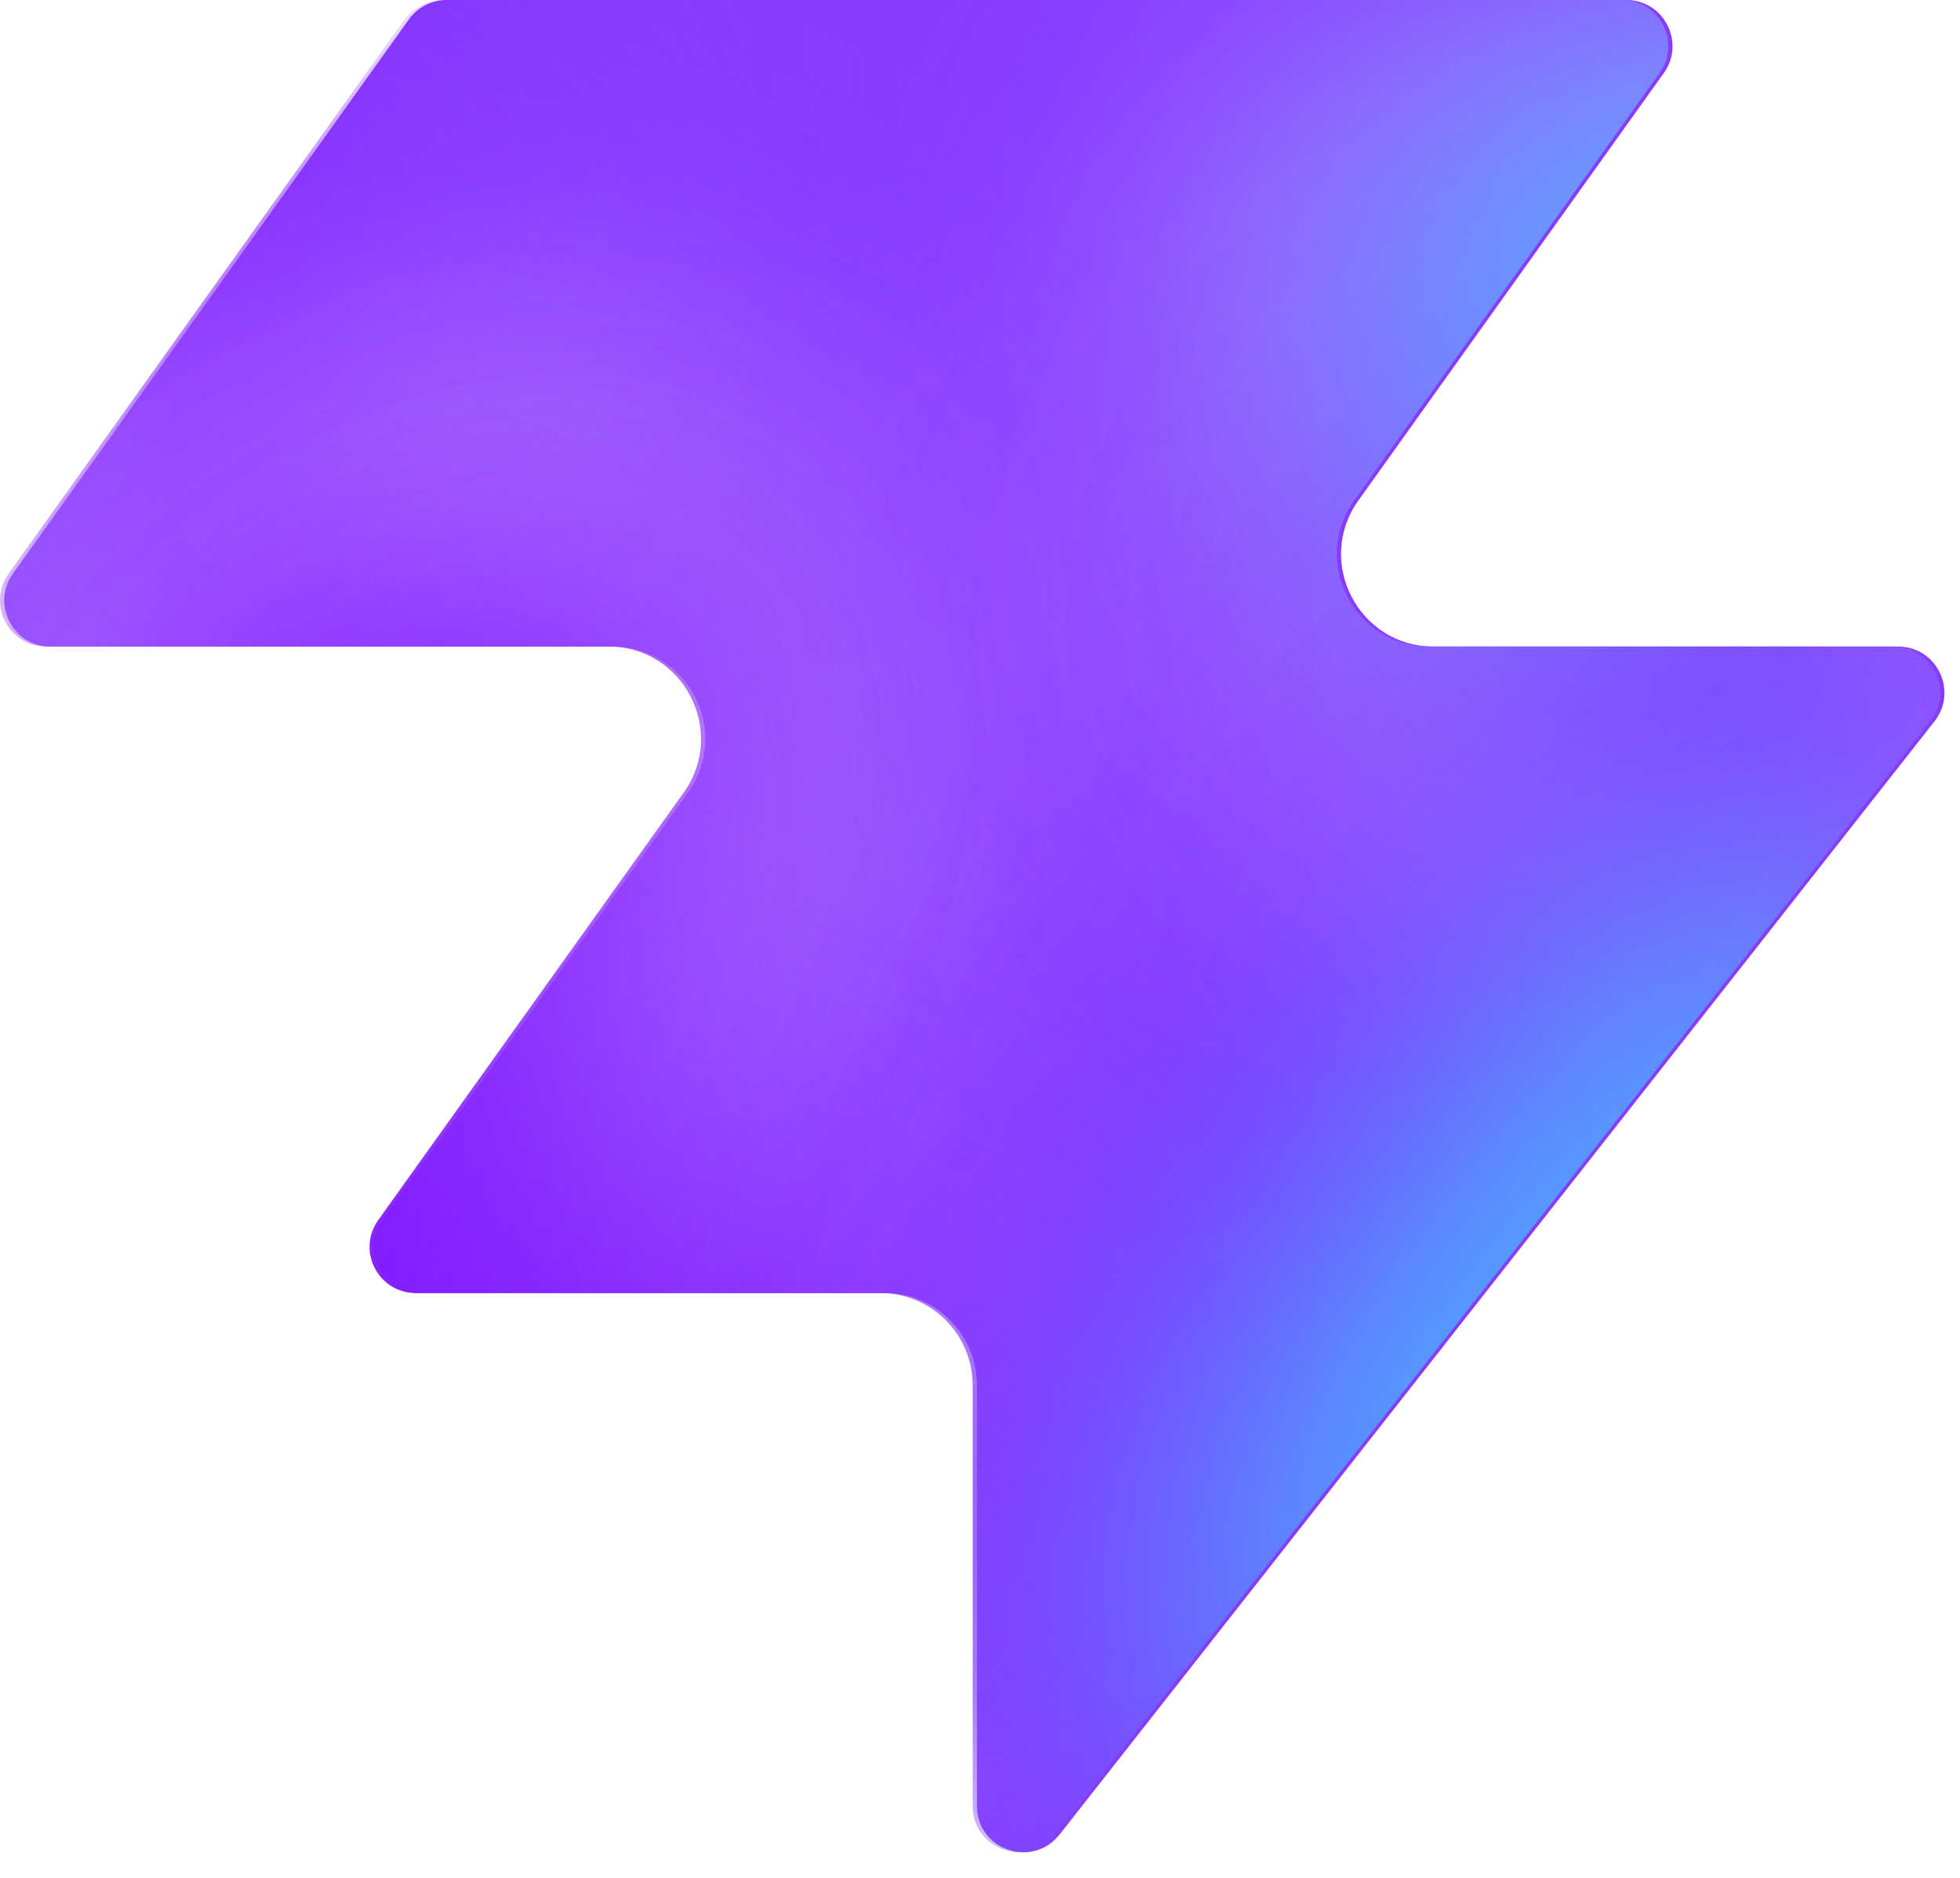
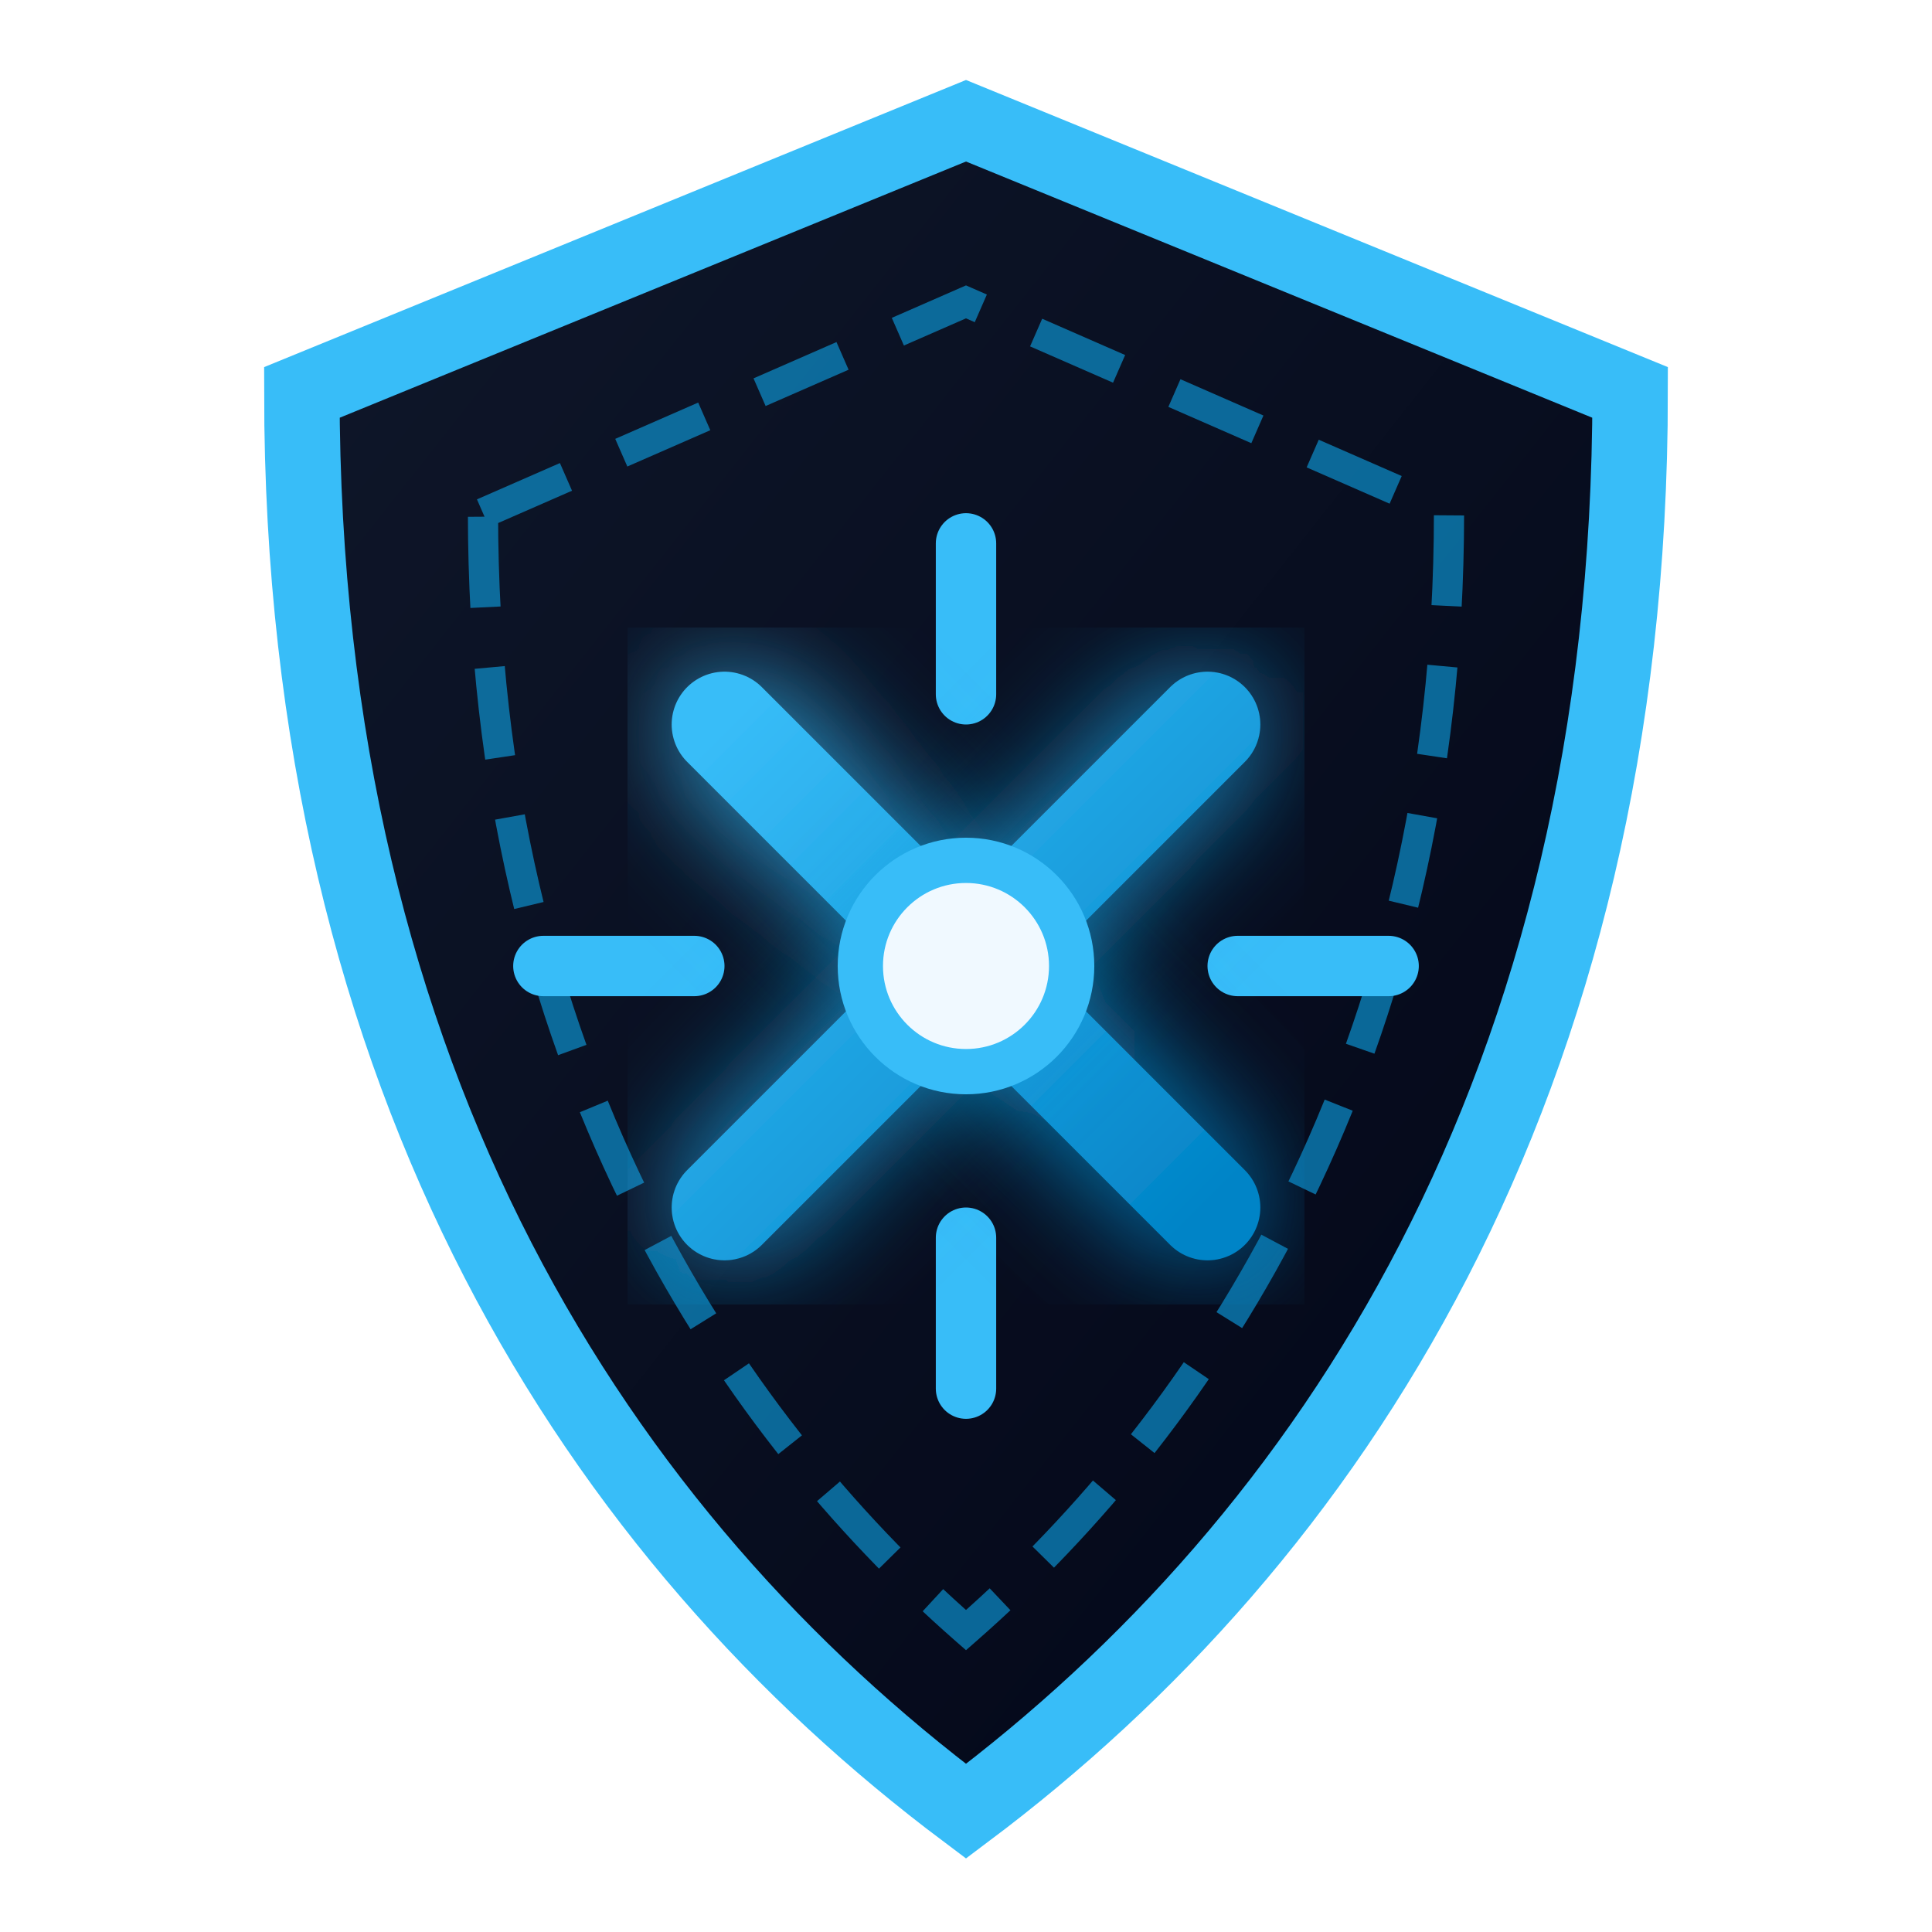
- <svg xmlns="http://www.w3.org/2000/svg" width="48" height="46" fill="none" viewBox="0 0 48 46">
-   <path fill="#863bff" d="M25.946 44.938c-.664.845-2.021.375-2.021-.698V33.937a2.26 2.26 0 0 0-2.262-2.262H10.287c-.92 0-1.456-1.04-.92-1.788l7.48-10.471c1.07-1.497 0-3.578-1.842-3.578H1.237c-.92 0-1.456-1.04-.92-1.788L10.013.474c.214-.297.556-.474.92-.474h28.894c.92 0 1.456 1.04.92 1.788l-7.48 10.471c-1.07 1.498 0 3.579 1.842 3.579h11.377c.943 0 1.473 1.088.89 1.83L25.947 44.94z" style="fill:#863bff;fill:color(display-p3 .525 .23 1);fill-opacity:1" />
-   <mask id="a" width="48" height="46" x="0" y="0" maskUnits="userSpaceOnUse" style="mask-type:alpha">
-     <path fill="#000" d="M25.842 44.938c-.664.844-2.021.375-2.021-.698V33.937a2.26 2.26 0 0 0-2.262-2.262H10.183c-.92 0-1.456-1.04-.92-1.788l7.48-10.471c1.07-1.498 0-3.579-1.842-3.579H1.133c-.92 0-1.456-1.04-.92-1.787L9.91.473c.214-.297.556-.474.92-.474h28.894c.92 0 1.456 1.04.92 1.788l-7.48 10.471c-1.07 1.498 0 3.578 1.842 3.578h11.377c.943 0 1.473 1.088.89 1.832L25.843 44.94z" style="fill:#000;fill-opacity:1" />
-   </mask>
-   <g mask="url(#a)">
-     <g filter="url(#b)">
-       <ellipse cx="5.508" cy="14.704" fill="#ede6ff" rx="5.508" ry="14.704" style="fill:#ede6ff;fill:color(display-p3 .927 .903 1);fill-opacity:1" transform="matrix(.00324 1 1 -.00324 -4.47 31.516)" />
-     </g>
-     <g filter="url(#c)">
-       <ellipse cx="10.399" cy="29.851" fill="#ede6ff" rx="10.399" ry="29.851" style="fill:#ede6ff;fill:color(display-p3 .927 .903 1);fill-opacity:1" transform="matrix(.00324 1 1 -.00324 -39.328 7.883)" />
-     </g>
-     <g filter="url(#d)">
-       <ellipse cx="5.508" cy="30.487" fill="#7e14ff" rx="5.508" ry="30.487" style="fill:#7e14ff;fill:color(display-p3 .492 .077 1);fill-opacity:1" transform="rotate(89.814 -25.913 -14.639)scale(1 -1)" />
-     </g>
-     <g filter="url(#e)">
-       <ellipse cx="5.508" cy="30.599" fill="#7e14ff" rx="5.508" ry="30.599" style="fill:#7e14ff;fill:color(display-p3 .492 .077 1);fill-opacity:1" transform="rotate(89.814 -32.644 -3.334)scale(1 -1)" />
-     </g>
-     <g filter="url(#f)">
-       <ellipse cx="5.508" cy="30.599" fill="#7e14ff" rx="5.508" ry="30.599" style="fill:#7e14ff;fill:color(display-p3 .492 .077 1);fill-opacity:1" transform="matrix(.00324 1 1 -.00324 -34.34 30.47)" />
-     </g>
-     <g filter="url(#g)">
-       <ellipse cx="14.072" cy="22.078" fill="#ede6ff" rx="14.072" ry="22.078" style="fill:#ede6ff;fill:color(display-p3 .927 .903 1);fill-opacity:1" transform="rotate(93.35 24.506 48.493)scale(-1 1)" />
-     </g>
-     <g filter="url(#h)">
-       <ellipse cx="3.47" cy="21.501" fill="#7e14ff" rx="3.47" ry="21.501" style="fill:#7e14ff;fill:color(display-p3 .492 .077 1);fill-opacity:1" transform="rotate(89.009 28.708 47.59)scale(-1 1)" />
-     </g>
-     <g filter="url(#i)">
-       <ellipse cx="3.47" cy="21.501" fill="#7e14ff" rx="3.47" ry="21.501" style="fill:#7e14ff;fill:color(display-p3 .492 .077 1);fill-opacity:1" transform="rotate(89.009 28.708 47.59)scale(-1 1)" />
-     </g>
-     <g filter="url(#j)">
-       <ellipse cx=".387" cy="8.972" fill="#7e14ff" rx="4.407" ry="29.108" style="fill:#7e14ff;fill:color(display-p3 .492 .077 1);fill-opacity:1" transform="rotate(39.51 .387 8.972)" />
-     </g>
-     <g filter="url(#k)">
-       <ellipse cx="47.523" cy="-6.092" fill="#7e14ff" rx="4.407" ry="29.108" style="fill:#7e14ff;fill:color(display-p3 .492 .077 1);fill-opacity:1" transform="rotate(37.892 47.523 -6.092)" />
-     </g>
-     <g filter="url(#l)">
-       <ellipse cx="41.412" cy="6.333" fill="#47bfff" rx="5.971" ry="9.665" style="fill:#47bfff;fill:color(display-p3 .28 .748 1);fill-opacity:1" transform="rotate(37.892 41.412 6.333)" />
-     </g>
-     <g filter="url(#m)">
-       <ellipse cx="-1.879" cy="38.332" fill="#7e14ff" rx="4.407" ry="29.108" style="fill:#7e14ff;fill:color(display-p3 .492 .077 1);fill-opacity:1" transform="rotate(37.892 -1.88 38.332)" />
-     </g>
-     <g filter="url(#n)">
-       <ellipse cx="-1.879" cy="38.332" fill="#7e14ff" rx="4.407" ry="29.108" style="fill:#7e14ff;fill:color(display-p3 .492 .077 1);fill-opacity:1" transform="rotate(37.892 -1.88 38.332)" />
-     </g>
-     <g filter="url(#o)">
-       <ellipse cx="35.651" cy="29.907" fill="#7e14ff" rx="4.407" ry="29.108" style="fill:#7e14ff;fill:color(display-p3 .492 .077 1);fill-opacity:1" transform="rotate(37.892 35.651 29.907)" />
-     </g>
-     <g filter="url(#p)">
-       <ellipse cx="38.418" cy="32.4" fill="#47bfff" rx="5.971" ry="15.297" style="fill:#47bfff;fill:color(display-p3 .28 .748 1);fill-opacity:1" transform="rotate(37.892 38.418 32.4)" />
-     </g>
-   </g>
+ <svg xmlns="http://www.w3.org/2000/svg" viewBox="0 0 64 64" width="64" height="64">
  <defs>
-     <filter id="b" width="60.045" height="41.654" x="-19.77" y="16.149" color-interpolation-filters="sRGB" filterUnits="userSpaceOnUse">
-       <feFlood flood-opacity="0" result="BackgroundImageFix" />
-       <feBlend in="SourceGraphic" in2="BackgroundImageFix" result="shape" />
-       <feGaussianBlur result="effect1_foregroundBlur_2002_17158" stdDeviation="7.659" />
-     </filter>
-     <filter id="c" width="90.34" height="51.437" x="-54.613" y="-7.533" color-interpolation-filters="sRGB" filterUnits="userSpaceOnUse">
-       <feFlood flood-opacity="0" result="BackgroundImageFix" />
-       <feBlend in="SourceGraphic" in2="BackgroundImageFix" result="shape" />
-       <feGaussianBlur result="effect1_foregroundBlur_2002_17158" stdDeviation="7.659" />
-     </filter>
-     <filter id="d" width="79.355" height="29.4" x="-49.64" y="2.03" color-interpolation-filters="sRGB" filterUnits="userSpaceOnUse">
-       <feFlood flood-opacity="0" result="BackgroundImageFix" />
-       <feBlend in="SourceGraphic" in2="BackgroundImageFix" result="shape" />
-       <feGaussianBlur result="effect1_foregroundBlur_2002_17158" stdDeviation="4.596" />
-     </filter>
-     <filter id="e" width="79.579" height="29.4" x="-45.045" y="20.029" color-interpolation-filters="sRGB" filterUnits="userSpaceOnUse">
-       <feFlood flood-opacity="0" result="BackgroundImageFix" />
-       <feBlend in="SourceGraphic" in2="BackgroundImageFix" result="shape" />
-       <feGaussianBlur result="effect1_foregroundBlur_2002_17158" stdDeviation="4.596" />
-     </filter>
-     <filter id="f" width="79.579" height="29.4" x="-43.513" y="21.178" color-interpolation-filters="sRGB" filterUnits="userSpaceOnUse">
-       <feFlood flood-opacity="0" result="BackgroundImageFix" />
-       <feBlend in="SourceGraphic" in2="BackgroundImageFix" result="shape" />
-       <feGaussianBlur result="effect1_foregroundBlur_2002_17158" stdDeviation="4.596" />
-     </filter>
-     <filter id="g" width="74.749" height="58.852" x="15.756" y="-17.901" color-interpolation-filters="sRGB" filterUnits="userSpaceOnUse">
-       <feFlood flood-opacity="0" result="BackgroundImageFix" />
-       <feBlend in="SourceGraphic" in2="BackgroundImageFix" result="shape" />
-       <feGaussianBlur result="effect1_foregroundBlur_2002_17158" stdDeviation="7.659" />
-     </filter>
-     <filter id="h" width="61.377" height="25.362" x="23.548" y="2.284" color-interpolation-filters="sRGB" filterUnits="userSpaceOnUse">
-       <feFlood flood-opacity="0" result="BackgroundImageFix" />
-       <feBlend in="SourceGraphic" in2="BackgroundImageFix" result="shape" />
-       <feGaussianBlur result="effect1_foregroundBlur_2002_17158" stdDeviation="4.596" />
-     </filter>
-     <filter id="i" width="61.377" height="25.362" x="23.548" y="2.284" color-interpolation-filters="sRGB" filterUnits="userSpaceOnUse">
-       <feFlood flood-opacity="0" result="BackgroundImageFix" />
-       <feBlend in="SourceGraphic" in2="BackgroundImageFix" result="shape" />
-       <feGaussianBlur result="effect1_foregroundBlur_2002_17158" stdDeviation="4.596" />
-     </filter>
-     <filter id="j" width="56.045" height="63.649" x="-27.636" y="-22.853" color-interpolation-filters="sRGB" filterUnits="userSpaceOnUse">
-       <feFlood flood-opacity="0" result="BackgroundImageFix" />
-       <feBlend in="SourceGraphic" in2="BackgroundImageFix" result="shape" />
-       <feGaussianBlur result="effect1_foregroundBlur_2002_17158" stdDeviation="4.596" />
-     </filter>
-     <filter id="k" width="54.814" height="64.646" x="20.116" y="-38.415" color-interpolation-filters="sRGB" filterUnits="userSpaceOnUse">
-       <feFlood flood-opacity="0" result="BackgroundImageFix" />
-       <feBlend in="SourceGraphic" in2="BackgroundImageFix" result="shape" />
-       <feGaussianBlur result="effect1_foregroundBlur_2002_17158" stdDeviation="4.596" />
-     </filter>
-     <filter id="l" width="33.541" height="35.313" x="24.641" y="-11.323" color-interpolation-filters="sRGB" filterUnits="userSpaceOnUse">
-       <feFlood flood-opacity="0" result="BackgroundImageFix" />
-       <feBlend in="SourceGraphic" in2="BackgroundImageFix" result="shape" />
-       <feGaussianBlur result="effect1_foregroundBlur_2002_17158" stdDeviation="4.596" />
-     </filter>
-     <filter id="m" width="54.814" height="64.646" x="-29.286" y="6.009" color-interpolation-filters="sRGB" filterUnits="userSpaceOnUse">
-       <feFlood flood-opacity="0" result="BackgroundImageFix" />
-       <feBlend in="SourceGraphic" in2="BackgroundImageFix" result="shape" />
-       <feGaussianBlur result="effect1_foregroundBlur_2002_17158" stdDeviation="4.596" />
-     </filter>
-     <filter id="n" width="54.814" height="64.646" x="-29.286" y="6.009" color-interpolation-filters="sRGB" filterUnits="userSpaceOnUse">
-       <feFlood flood-opacity="0" result="BackgroundImageFix" />
-       <feBlend in="SourceGraphic" in2="BackgroundImageFix" result="shape" />
-       <feGaussianBlur result="effect1_foregroundBlur_2002_17158" stdDeviation="4.596" />
-     </filter>
-     <filter id="o" width="54.814" height="64.646" x="8.244" y="-2.416" color-interpolation-filters="sRGB" filterUnits="userSpaceOnUse">
-       <feFlood flood-opacity="0" result="BackgroundImageFix" />
-       <feBlend in="SourceGraphic" in2="BackgroundImageFix" result="shape" />
-       <feGaussianBlur result="effect1_foregroundBlur_2002_17158" stdDeviation="4.596" />
-     </filter>
-     <filter id="p" width="39.409" height="43.623" x="18.713" y="10.588" color-interpolation-filters="sRGB" filterUnits="userSpaceOnUse">
-       <feFlood flood-opacity="0" result="BackgroundImageFix" />
-       <feBlend in="SourceGraphic" in2="BackgroundImageFix" result="shape" />
-       <feGaussianBlur result="effect1_foregroundBlur_2002_17158" stdDeviation="4.596" />
+     <linearGradient id="fx-cyan" x1="0%" y1="0%" x2="100%" y2="100%">
+       <stop offset="0%" stop-color="#38bdf8" />
+       <stop offset="100%" stop-color="#0284c7" />
+     </linearGradient>
+     <linearGradient id="fx-shield" x1="0%" y1="0%" x2="100%" y2="100%">
+       <stop offset="0%" stop-color="#0f172a" />
+       <stop offset="100%" stop-color="#020617" />
+     </linearGradient>
+     <filter id="fx-glow" x="-20%" y="-20%" width="140%" height="140%">
+       <feGaussianBlur stdDeviation="2" result="blur" />
+       <feMerge>
+         <feMergeNode in="blur" />
+         <feMergeNode in="SourceGraphic" />
+       </feMerge>
    </filter>
  </defs>
+   <path d="M 32 4 L 54 13 C 54 36 44 51 32 60 C 20 51 10 36 10 13 Z" fill="url(#fx-shield)" stroke="#38bdf8" stroke-width="2.5" />
+   <path d="M 16 17 L 32 10 L 48 17 C 48 35 40 47 32 54 C 24 47 16 35 16 17 Z" fill="none" stroke="#0ea5e9" stroke-width="1" stroke-dasharray="3 2" opacity="0.6" />
+   <line x1="32" y1="18" x2="32" y2="23" stroke="#38bdf8" stroke-width="2" stroke-linecap="round" />
+   <line x1="32" y1="41" x2="32" y2="46" stroke="#38bdf8" stroke-width="2" stroke-linecap="round" />
+   <line x1="18" y1="32" x2="23" y2="32" stroke="#38bdf8" stroke-width="2" stroke-linecap="round" />
+   <line x1="41" y1="32" x2="46" y2="32" stroke="#38bdf8" stroke-width="2" stroke-linecap="round" />
+   <line x1="24" y1="24" x2="40" y2="40" stroke="url(#fx-cyan)" stroke-width="3.5" stroke-linecap="round" filter="url(#fx-glow)" />
+   <line x1="40" y1="24" x2="24" y2="40" stroke="url(#fx-cyan)" stroke-width="3.5" stroke-linecap="round" filter="url(#fx-glow)" />
+   <circle cx="32" cy="32" r="3.5" fill="#f0f9ff" stroke="#38bdf8" stroke-width="1.5" />
</svg>
